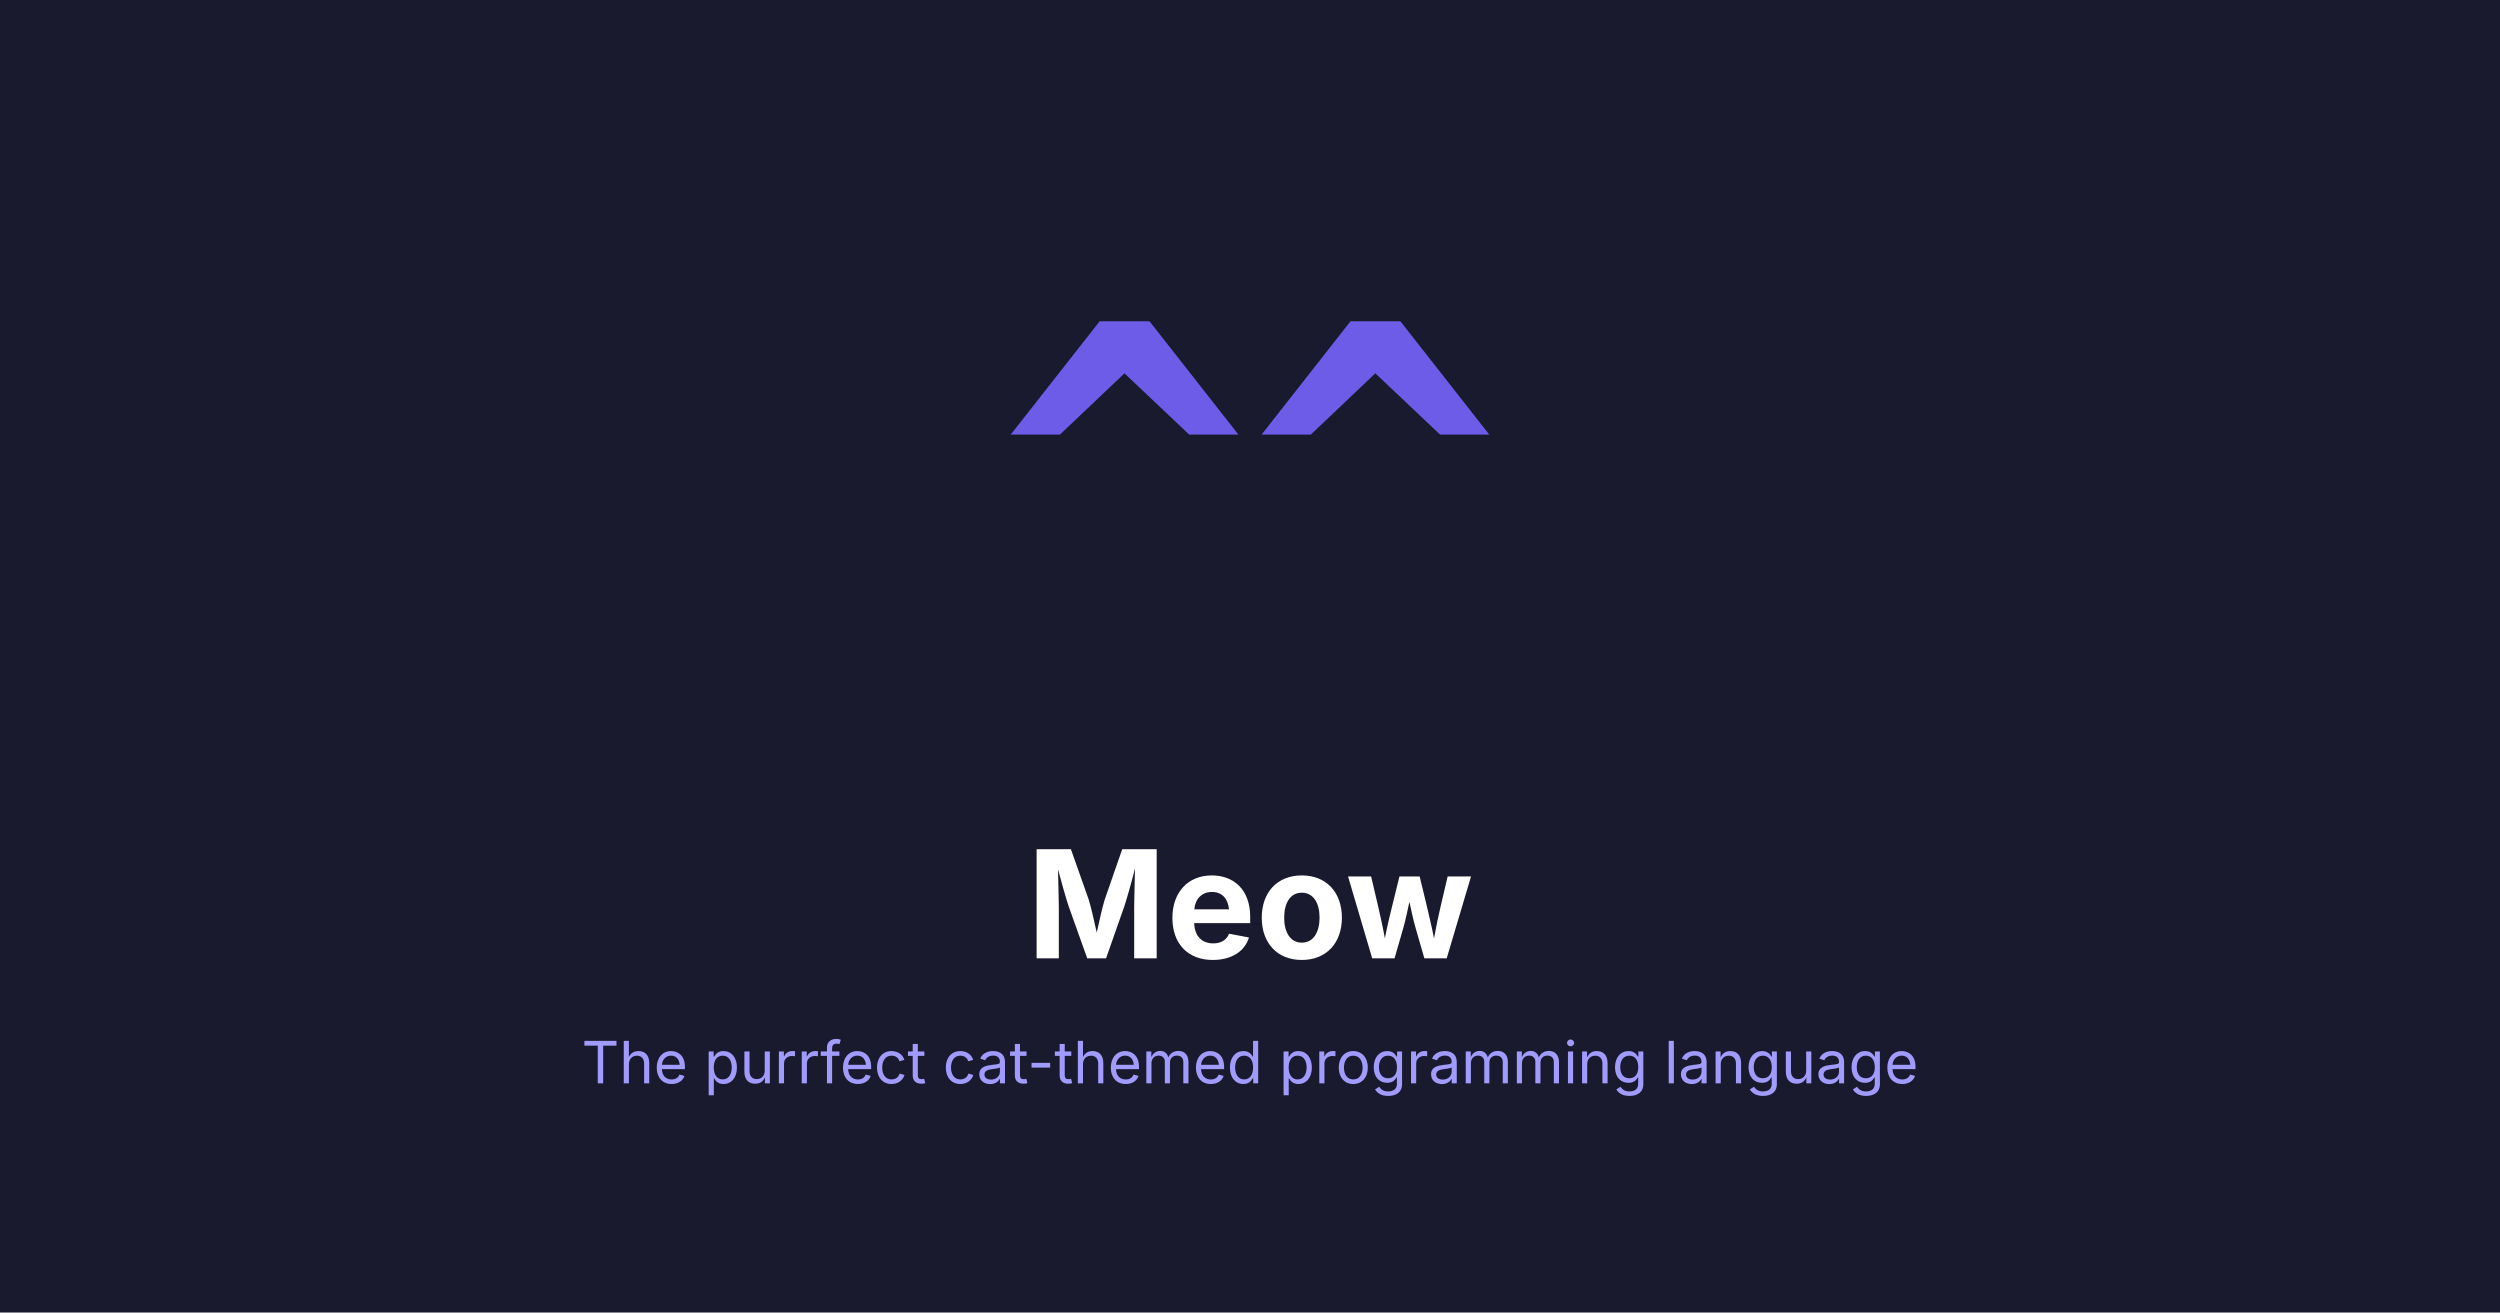
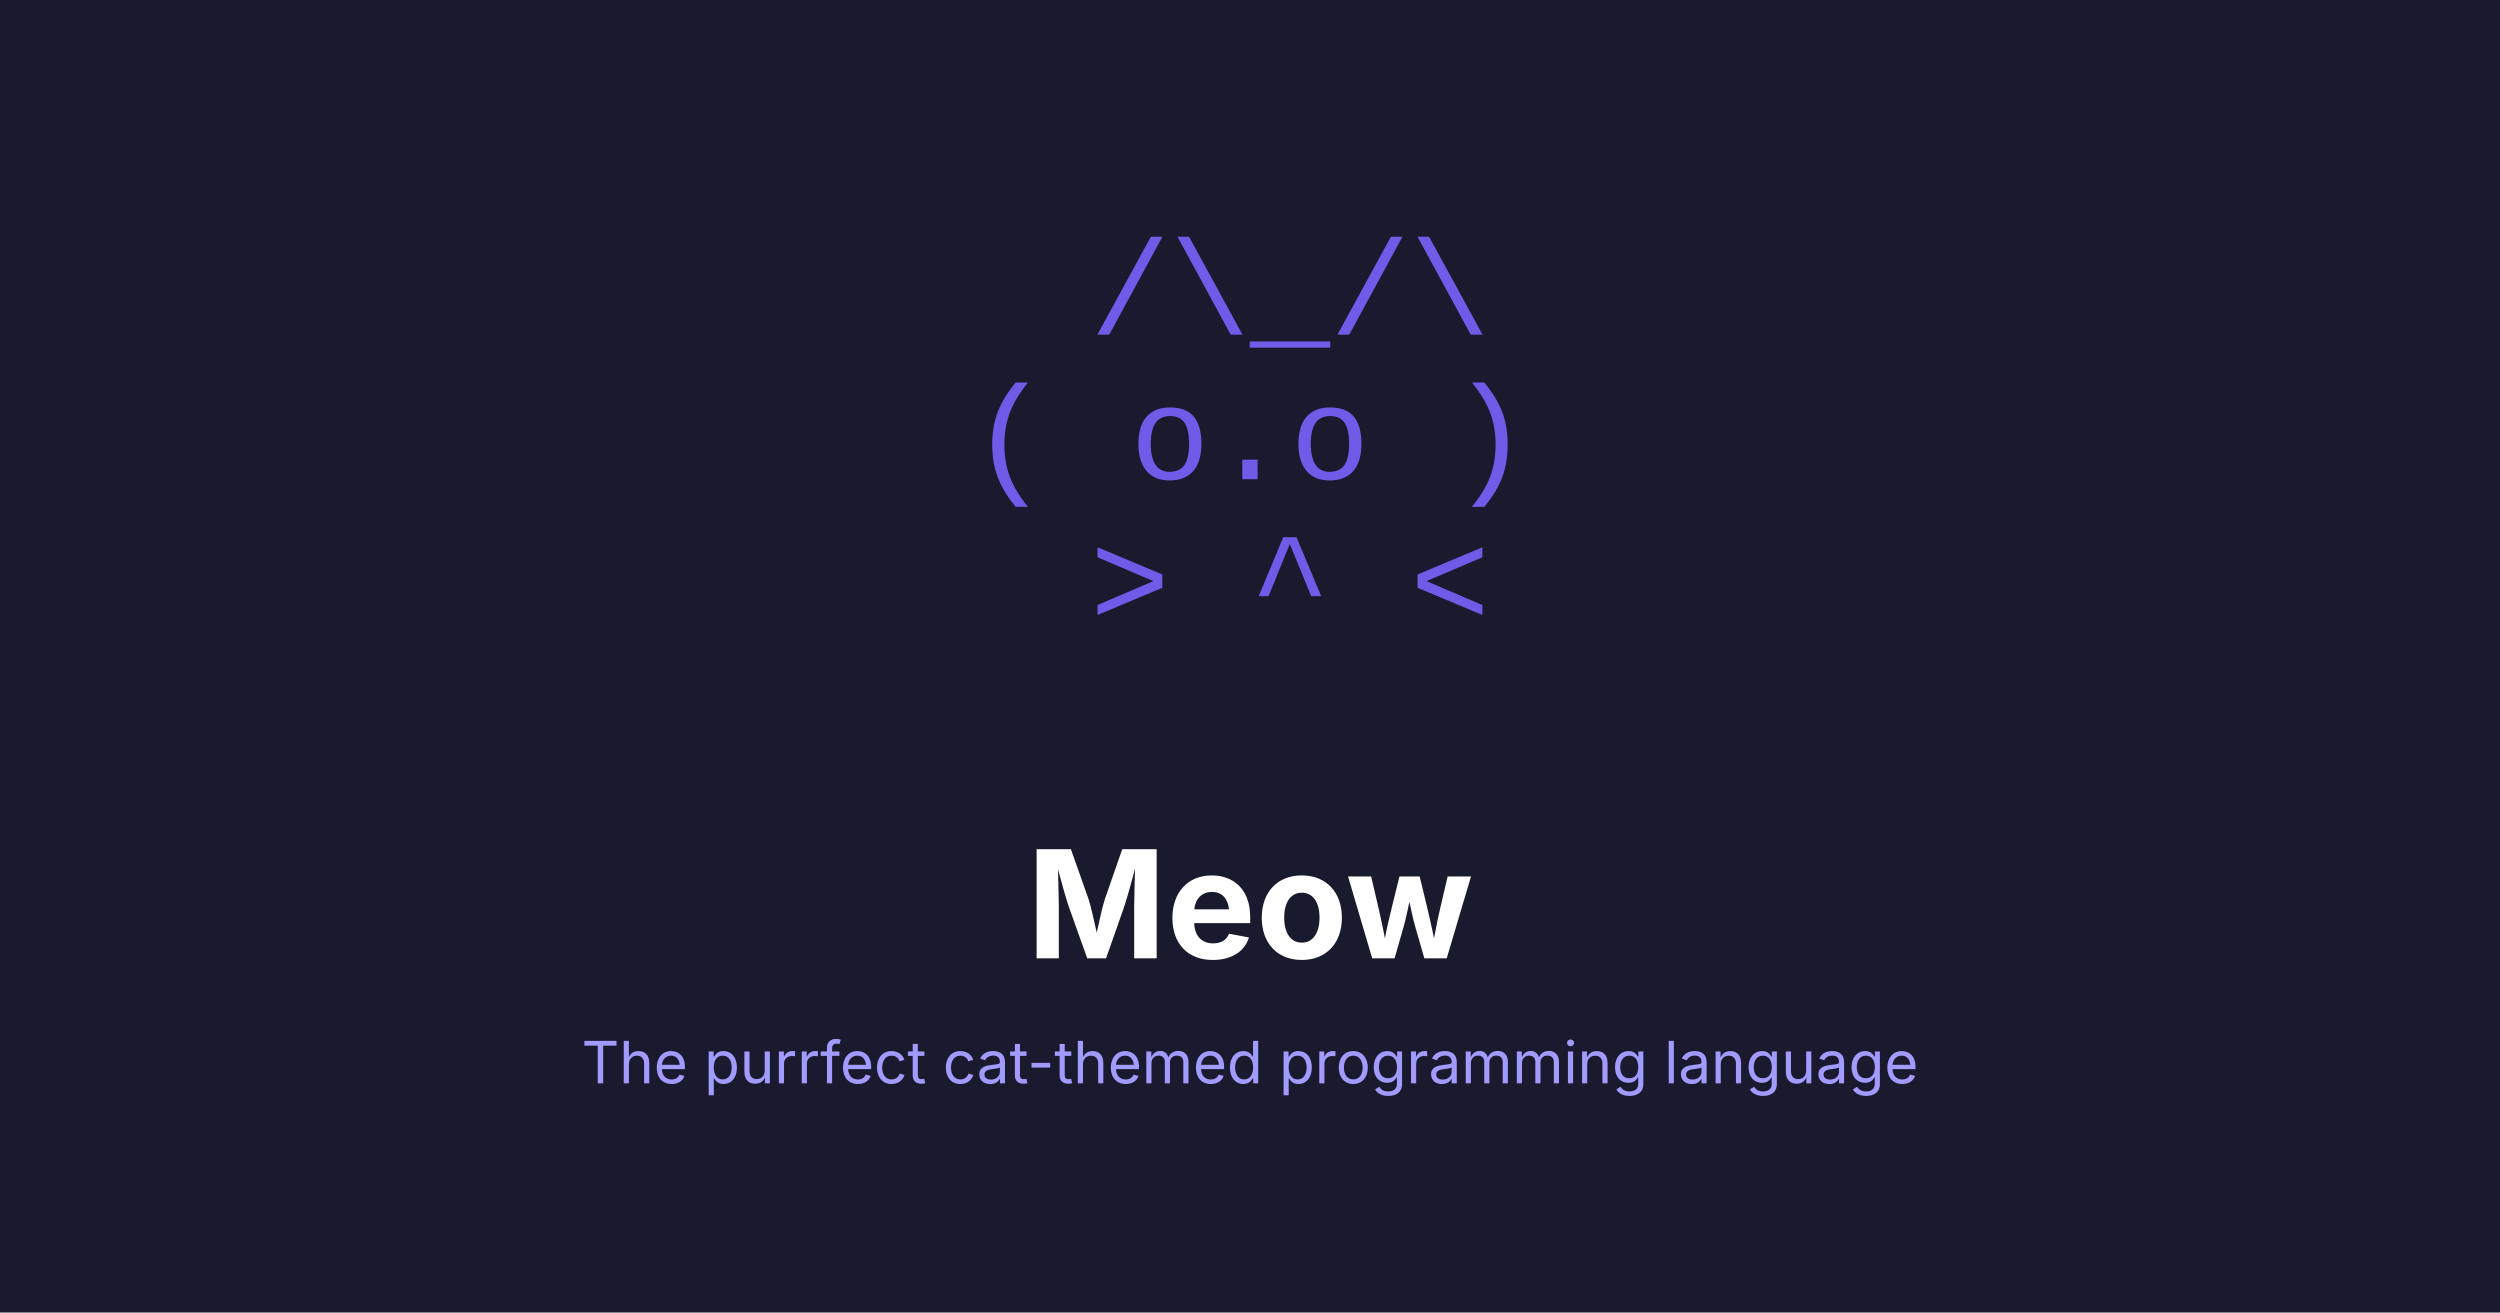
<svg xmlns="http://www.w3.org/2000/svg" viewBox="0 0 1200 630" width="1200" height="630">
  <rect width="1200" height="630" fill="#1a1a2e" />
-   <text x="600" y="300" text-anchor="middle" fill="#6c5ce7" font-family="monospace" font-size="200" font-weight="700">^^</text>
+   <text x="600" y="160" text-anchor="middle" fill="#6c5ce7" font-family="'Courier New', monospace" font-size="64" xml:space="preserve"> /\_/\</text>
+   <text x="600" y="230" text-anchor="middle" fill="#6c5ce7" font-family="'Courier New', monospace" font-size="64" xml:space="preserve">( o.o )</text>
+   <text x="600" y="300" text-anchor="middle" fill="#6c5ce7" font-family="'Courier New', monospace" font-size="64" xml:space="preserve"> &gt; ^ &lt;</text>
  <text x="600" y="460" text-anchor="middle" fill="white" font-family="Inter, system-ui, sans-serif" font-size="72" font-weight="700">Meow</text>
  <text x="600" y="520" text-anchor="middle" fill="#a29bfe" font-family="Inter, system-ui, sans-serif" font-size="28" font-weight="400">The purrfect cat-themed programming language</text>
</svg>
